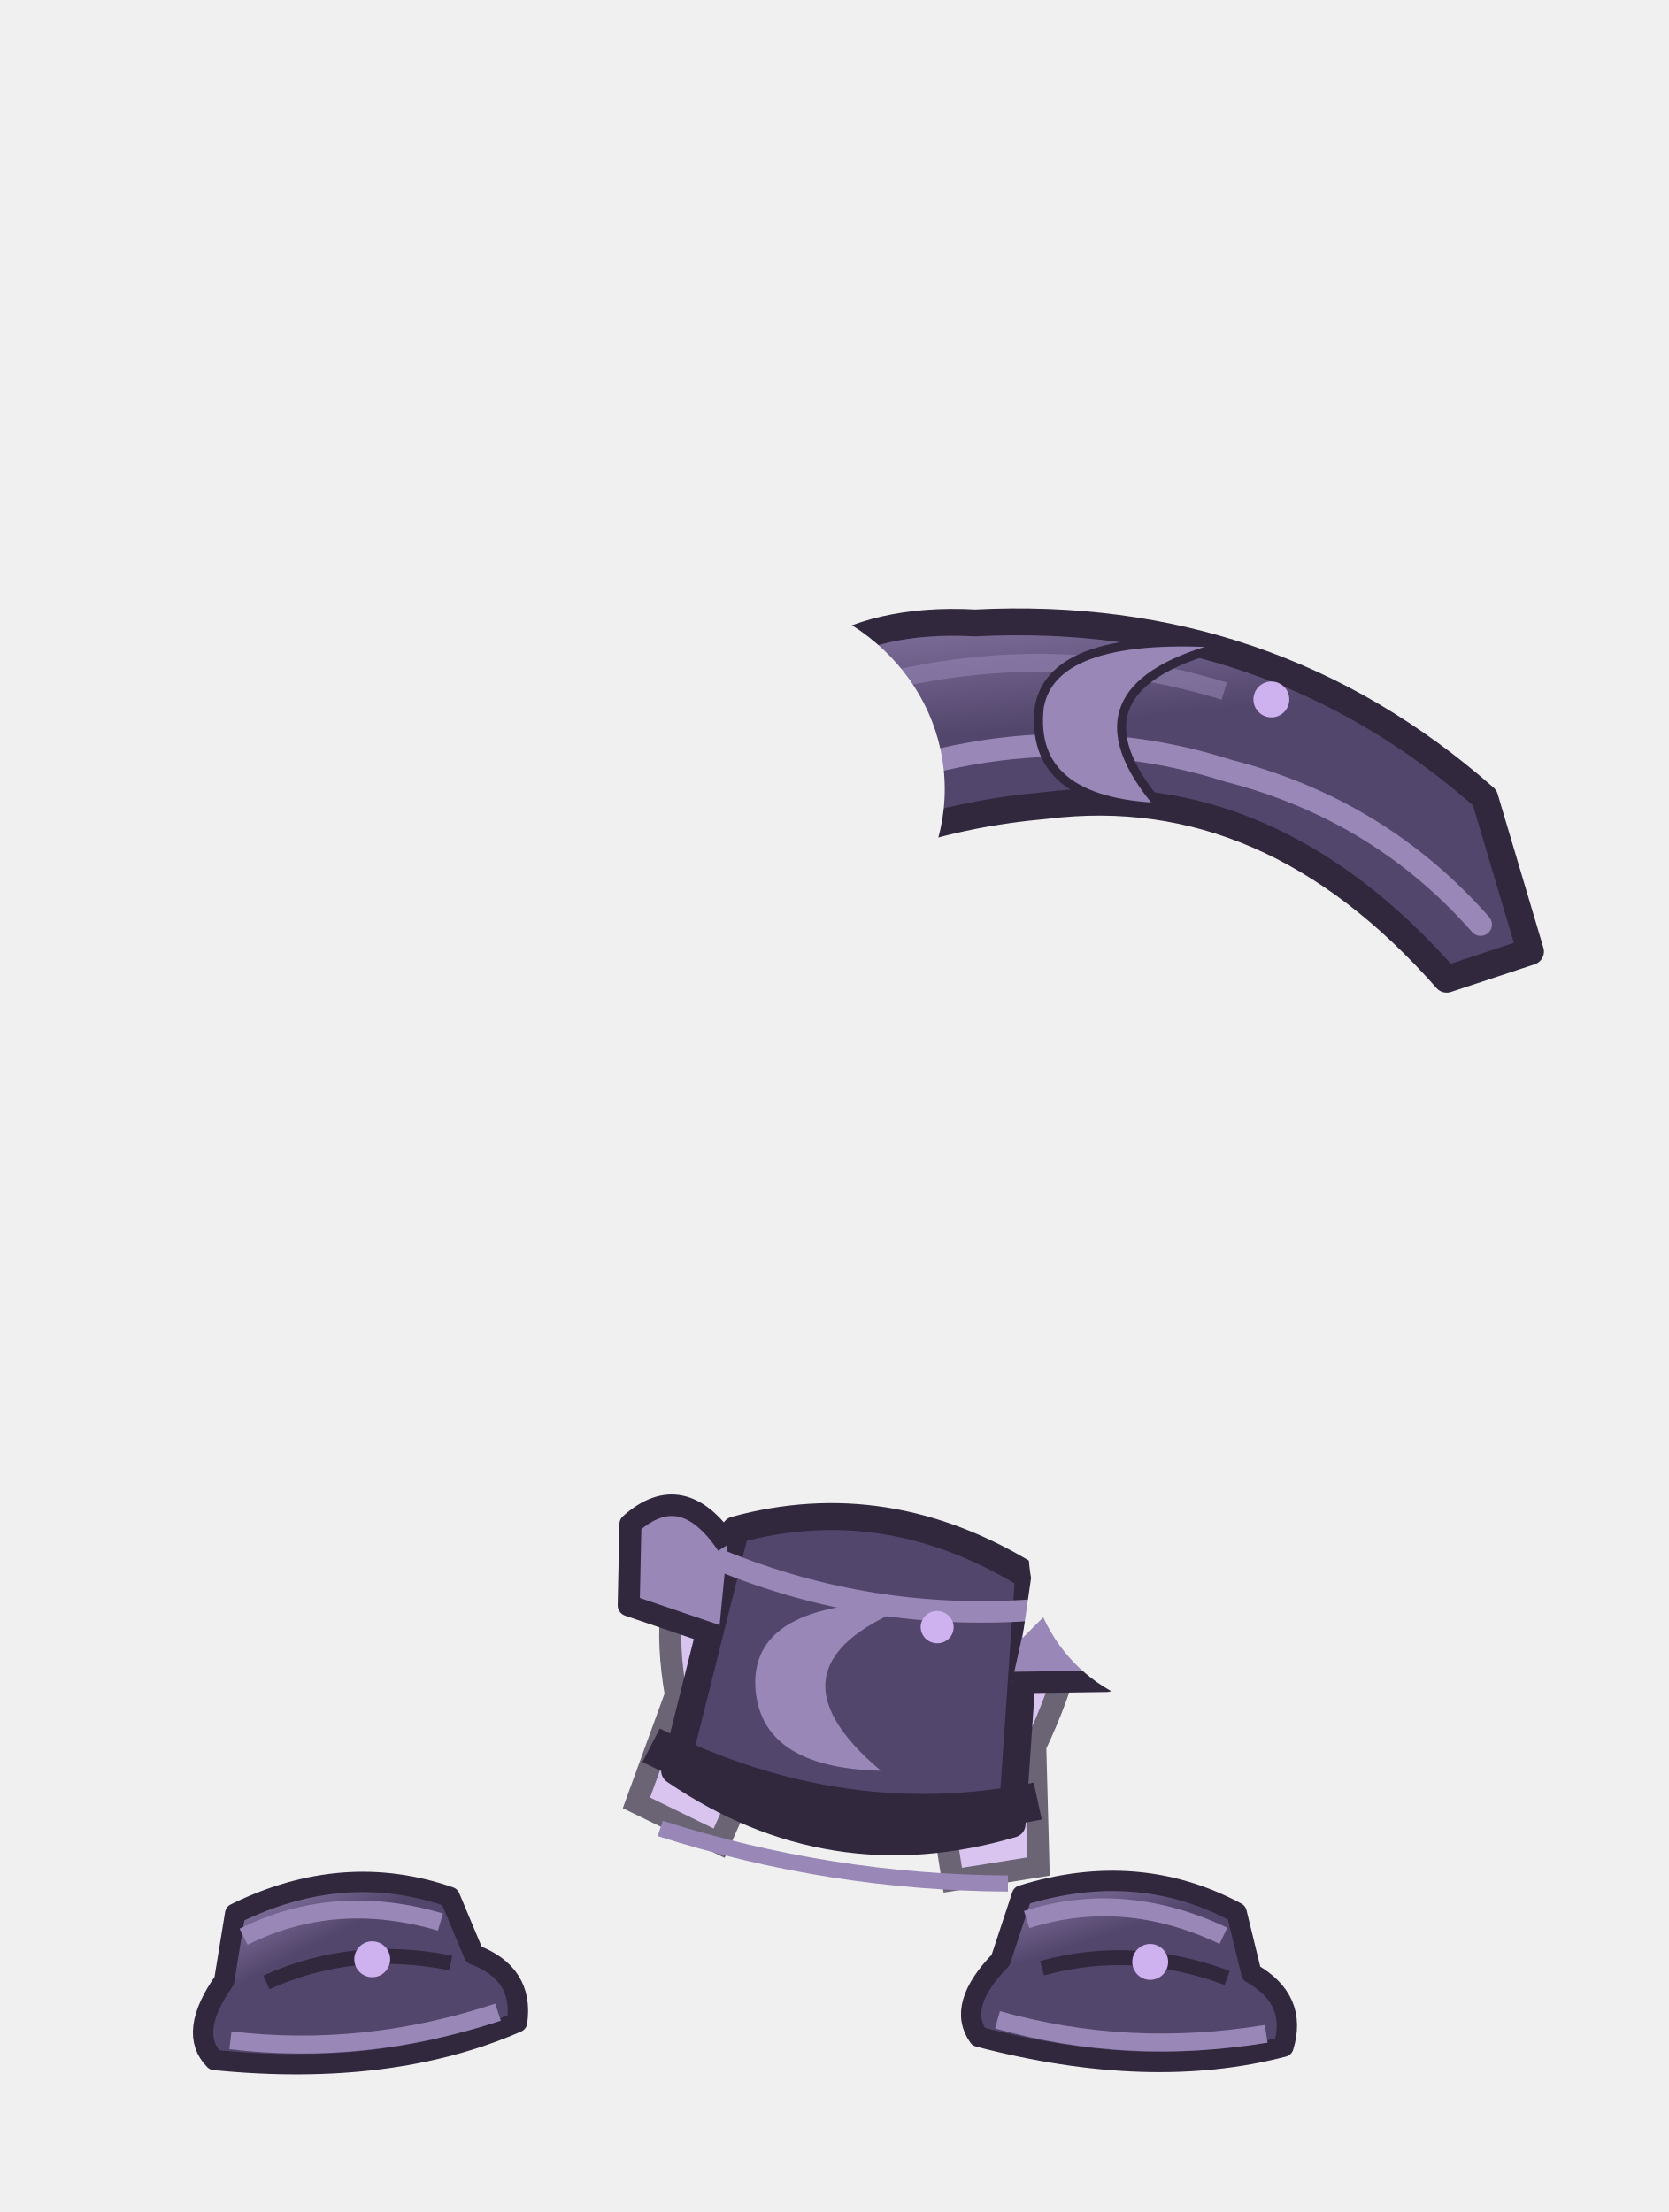
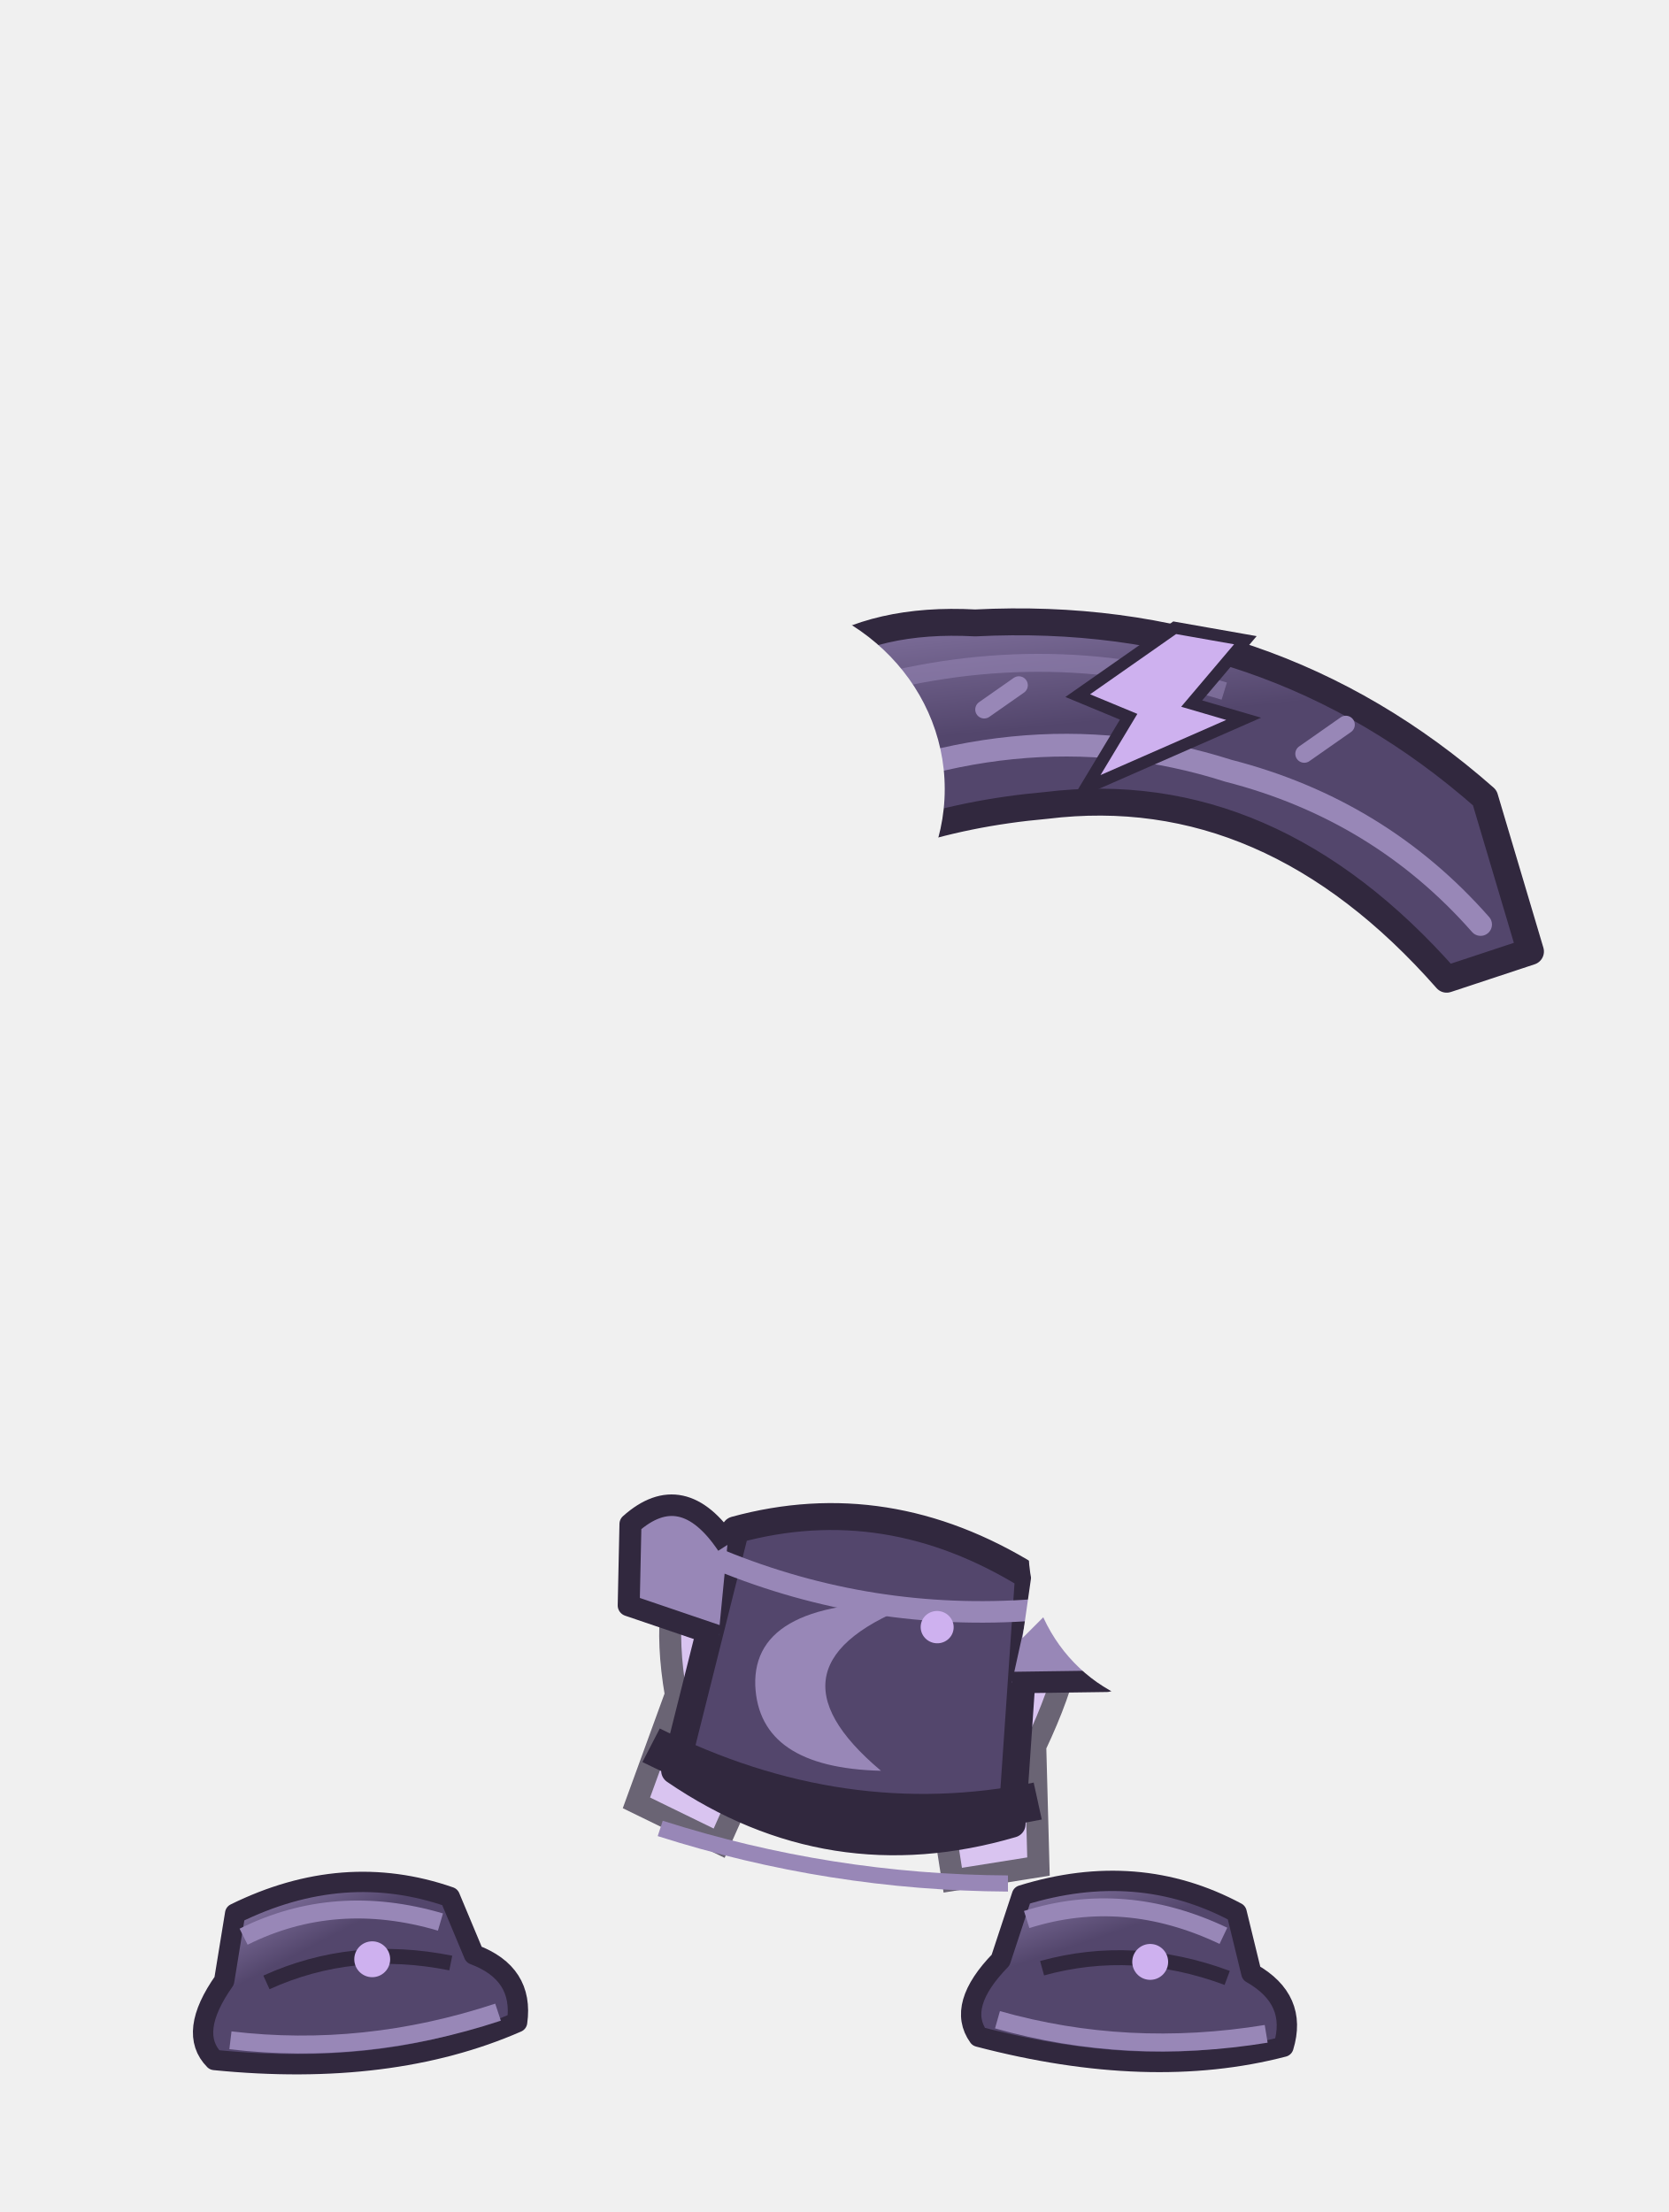
<svg xmlns="http://www.w3.org/2000/svg" width="279" height="370" viewBox="0 0 279 370" data-armor="shadow" data-phase="attack" data-frame="2">
  <defs>
    <linearGradient id="metal" x1="0" y1="0" x2=".7" y2="1">
      <stop stop-color="#9887b7" />
      <stop offset=".4" stop-color="#53466c" />
      <stop offset="1" stop-color="#53466c" />
    </linearGradient>
    <mask id="details" maskUnits="userSpaceOnUse" x="0" y="0" width="279" height="370">
      <rect width="279" height="370" fill="white" />
      <g fill="black">
        <ellipse data-protect="flower" cx="123" cy="132" rx="35" ry="33" />
        <ellipse data-protect="paw" cx="89" cy="163" rx="25" ry="29" />
        <ellipse data-protect="paw" cx="198" cy="259" rx="26" ry="27" />
        <polygon data-protect="scarf" points="126,219 176,239 171,274 203,242 217,230" />
      </g>
    </mask>
  </defs>
  <g mask="url(#details)">
    <g transform="translate(60 335) rotate(-6)">
      <g data-part="boot">
        <path d="M-19 -17Q0 -24 17 -16L20 -6Q28 -2 26 6Q4 13 -25 7Q-29 2 -22 -6Z" fill="url(#metal)" stroke="#31283e" stroke-width="3.4" stroke-linejoin="round" />
        <path d="M-18 -13Q-2 -19 15 -12M-22 4Q0 9 23 4" fill="none" stroke="#9887b7" stroke-width="3" />
        <path d="M-15 -5Q0 -10 16 -5" fill="none" stroke="#31283e" stroke-width="2.5" />
        <circle cx="3" cy="-7" r="3" fill="#ceb1ef" />
      </g>
    </g>
    <g transform="translate(189 335) rotate(3)">
      <g data-part="boot">
        <path d="M-19 -17Q0 -24 17 -16L20 -6Q28 -2 26 6Q4 13 -25 7Q-29 2 -22 -6Z" fill="url(#metal)" stroke="#31283e" stroke-width="3.4" stroke-linejoin="round" />
        <path d="M-18 -13Q-2 -19 15 -12M-22 4Q0 9 23 4" fill="none" stroke="#9887b7" stroke-width="3" />
        <path d="M-15 -5Q0 -10 16 -5" fill="none" stroke="#31283e" stroke-width="2.5" />
        <circle cx="3" cy="-7" r="3" fill="#ceb1ef" />
      </g>
    </g>
    <g transform="translate(144 282) rotate(9)">
      <g data-part="chestplate" transform="translate(-46 -36) scale(0.92 0.9)">
        <path d="M16 18Q11 29 17 47L13 68 29 73 34 54 66 54 72 73 87 68 83 46Q89 25 84 18" fill="#ceb1ef" opacity=".7" stroke="#31283e" stroke-width="4" />
        <path d="M23 15 Q49 3 77 15 L81 61 Q50 76 19 61Z" fill="#53466c" stroke="#31283e" stroke-width="5" stroke-linejoin="round" />
        <path d="M22 18Q12 7 4 17L6 32 23 35M78 18Q88 7 96 17L94 32 77 35" fill="#9887b7" stroke="#31283e" stroke-width="4" stroke-linejoin="round" />
        <path d="M21 21Q50 28 79 21" fill="none" stroke="#9887b7" stroke-width="4" />
        <path d="M14 57Q51 69 85 56" fill="none" stroke="#31283e" stroke-width="7" />
        <path d="M58 23Q30 39 56 55Q34 58 31 43Q28 27 58 23Z" fill="#9887b7" />
        <circle cx="62" cy="27" r="3" fill="#ceb1ef" />
        <path d="M18 72Q50 77 82 72" fill="none" stroke="#9887b7" stroke-width="3" />
      </g>
    </g>
    <g transform="translate(185 170) rotate(10)">
      <g data-part="helmet">
        <path d="M-69 -26Q-66 -57 -33 -61Q15 -72 56 -47L68 -23L55 -16Q20 -44 -16 -33Q-42 -26 -58 -10Z" fill="url(#metal)" stroke="#31283e" stroke-width="4.5" stroke-linejoin="round" />
        <path d="M-58 -24Q-24 -49 13 -44Q39 -42 59 -26" fill="none" stroke="#9887b7" stroke-width="3.8" stroke-linecap="round" />
        <path d="M-52 -46Q-22 -61 10 -57" fill="none" stroke="#9887b7" stroke-width="3" opacity=".55" />
-         <path d="M10 -65Q-18 -53 3 -36Q-19 -33 -20 -49Q-20 -62 10 -65Z" fill="#9887b7" stroke="#31283e" stroke-width="1.5" />
-         <circle cx="18" cy="-57" r="3" fill="#ceb1ef" />
+         <path d="M0 -66L-14 -52L-5 -50L-10 -37L14 -53L5 -54L12 -66Z" fill="#ceb1ef" stroke="#31283e" stroke-width="2" />
+         <path d="M-29 -47L-24 -52M25 -49L31 -55" stroke="#9887b7" stroke-width="3" stroke-linecap="round" />
      </g>
    </g>
  </g>
</svg>
